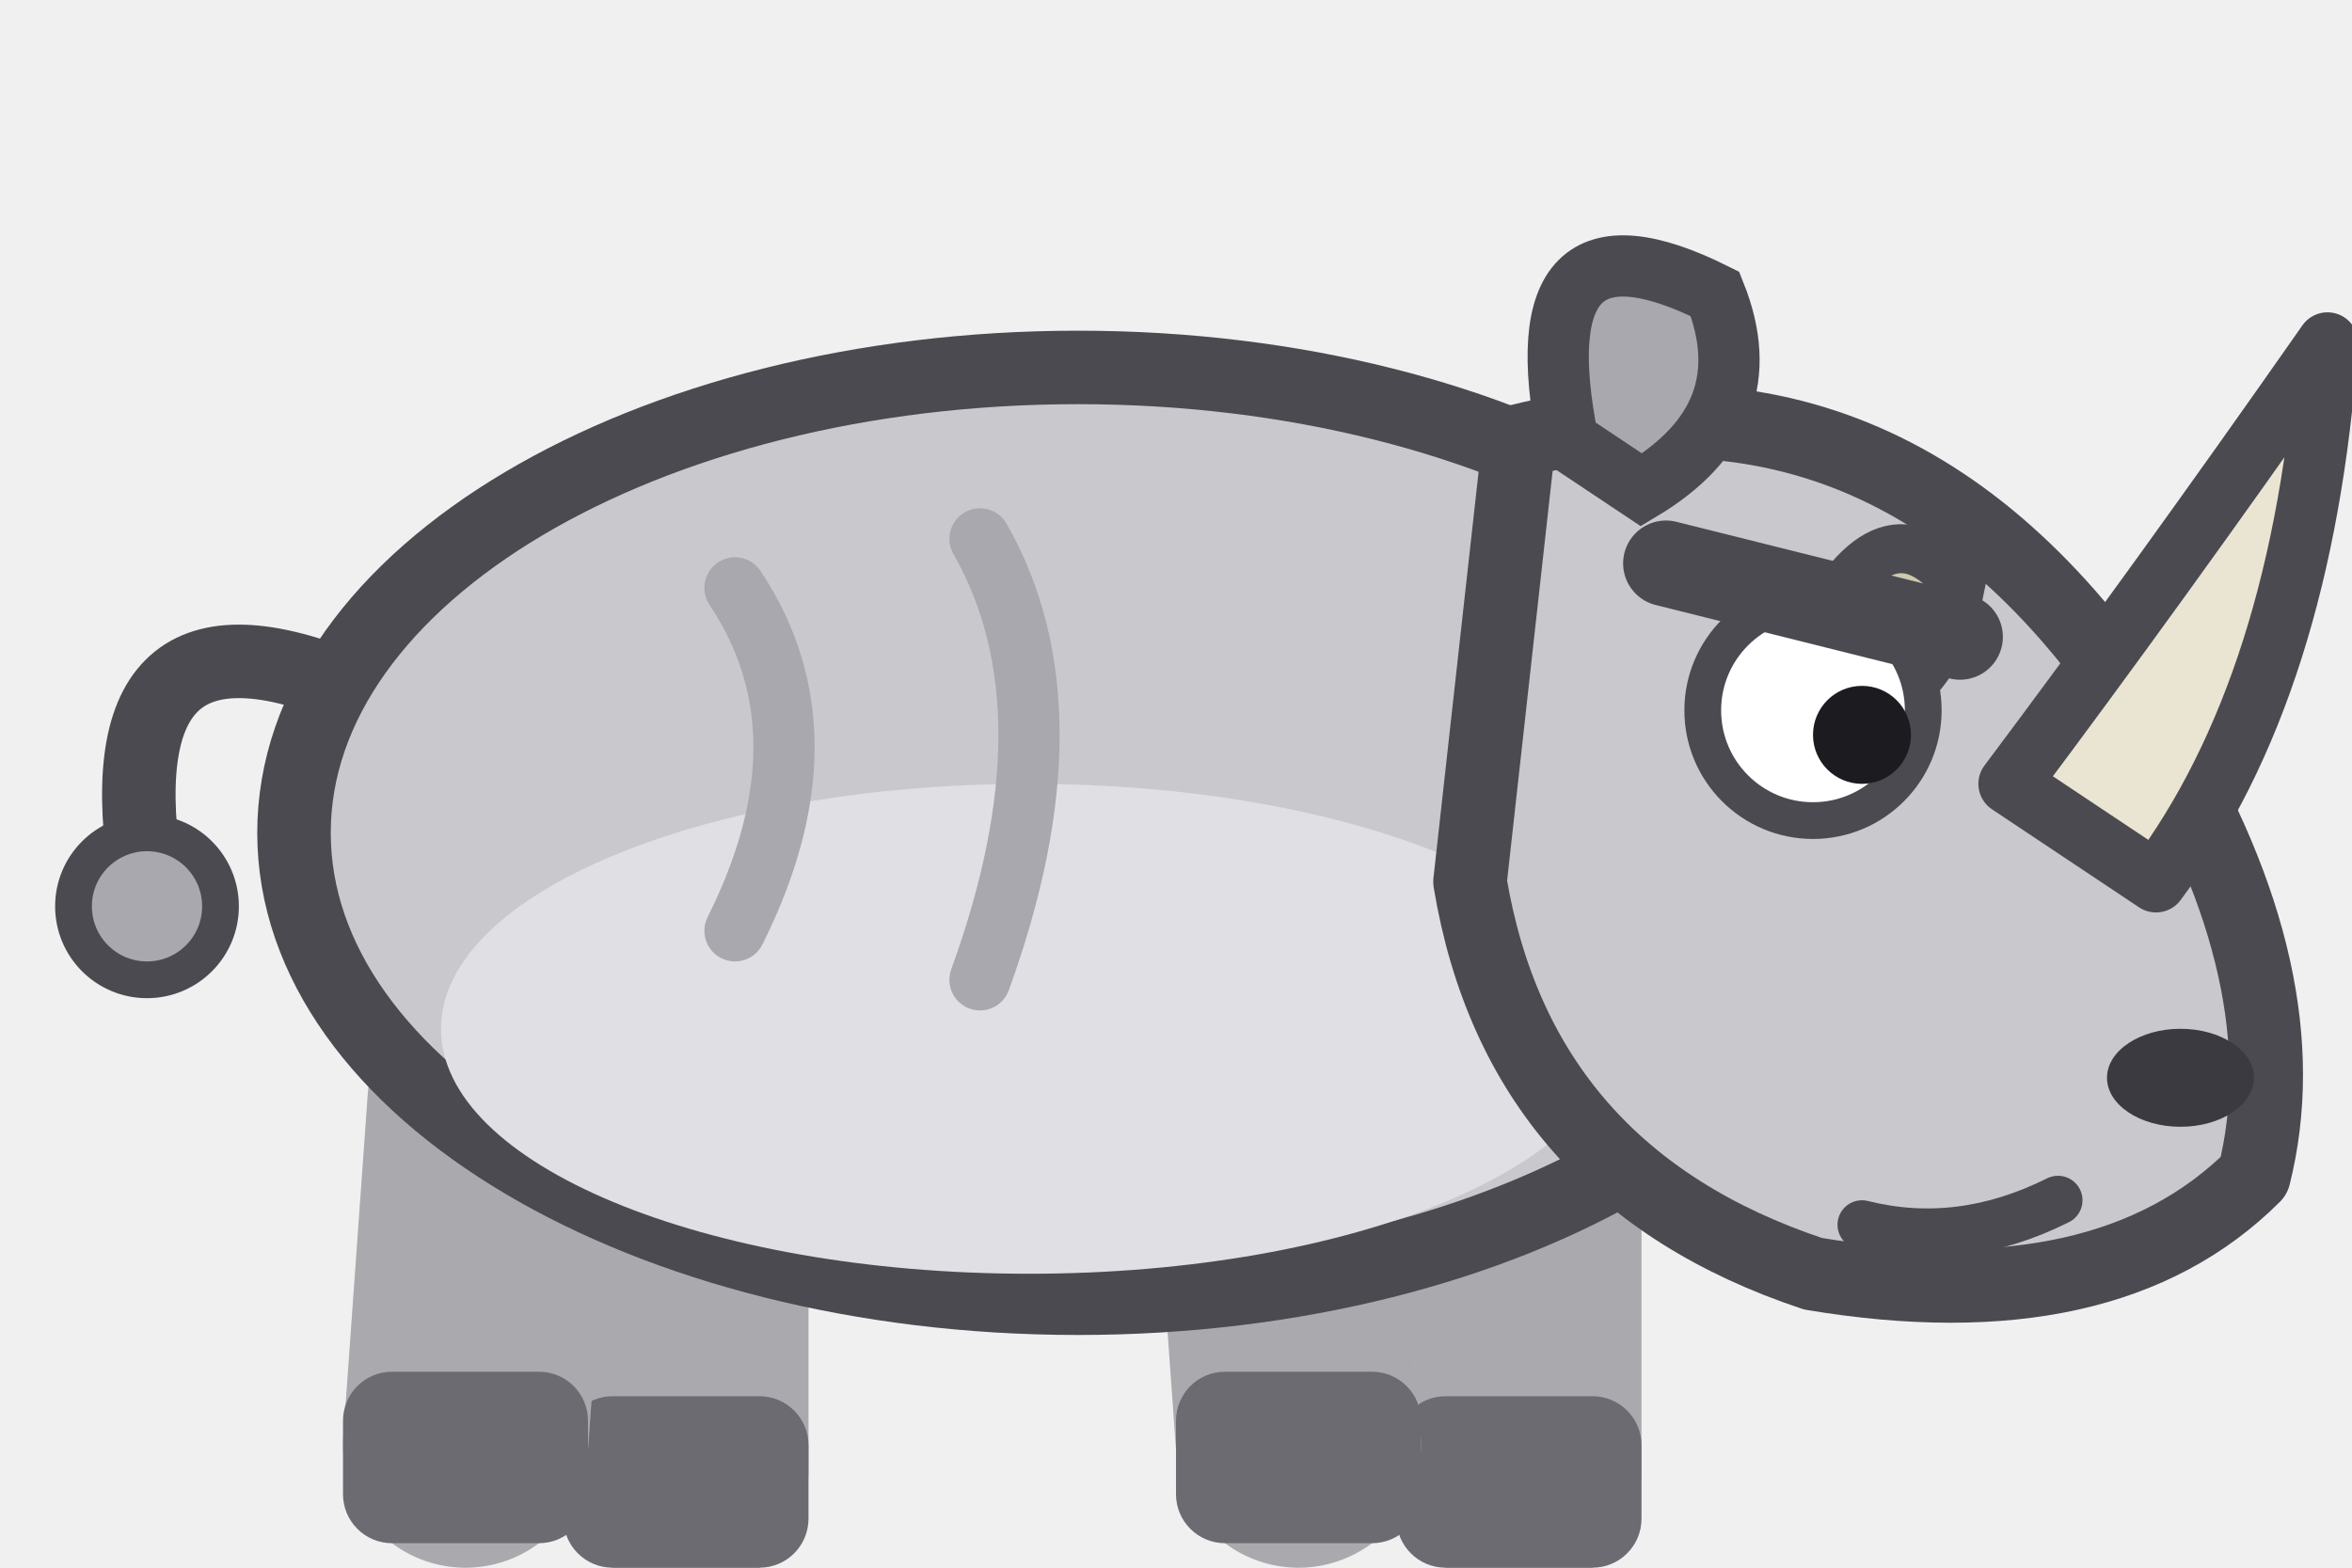
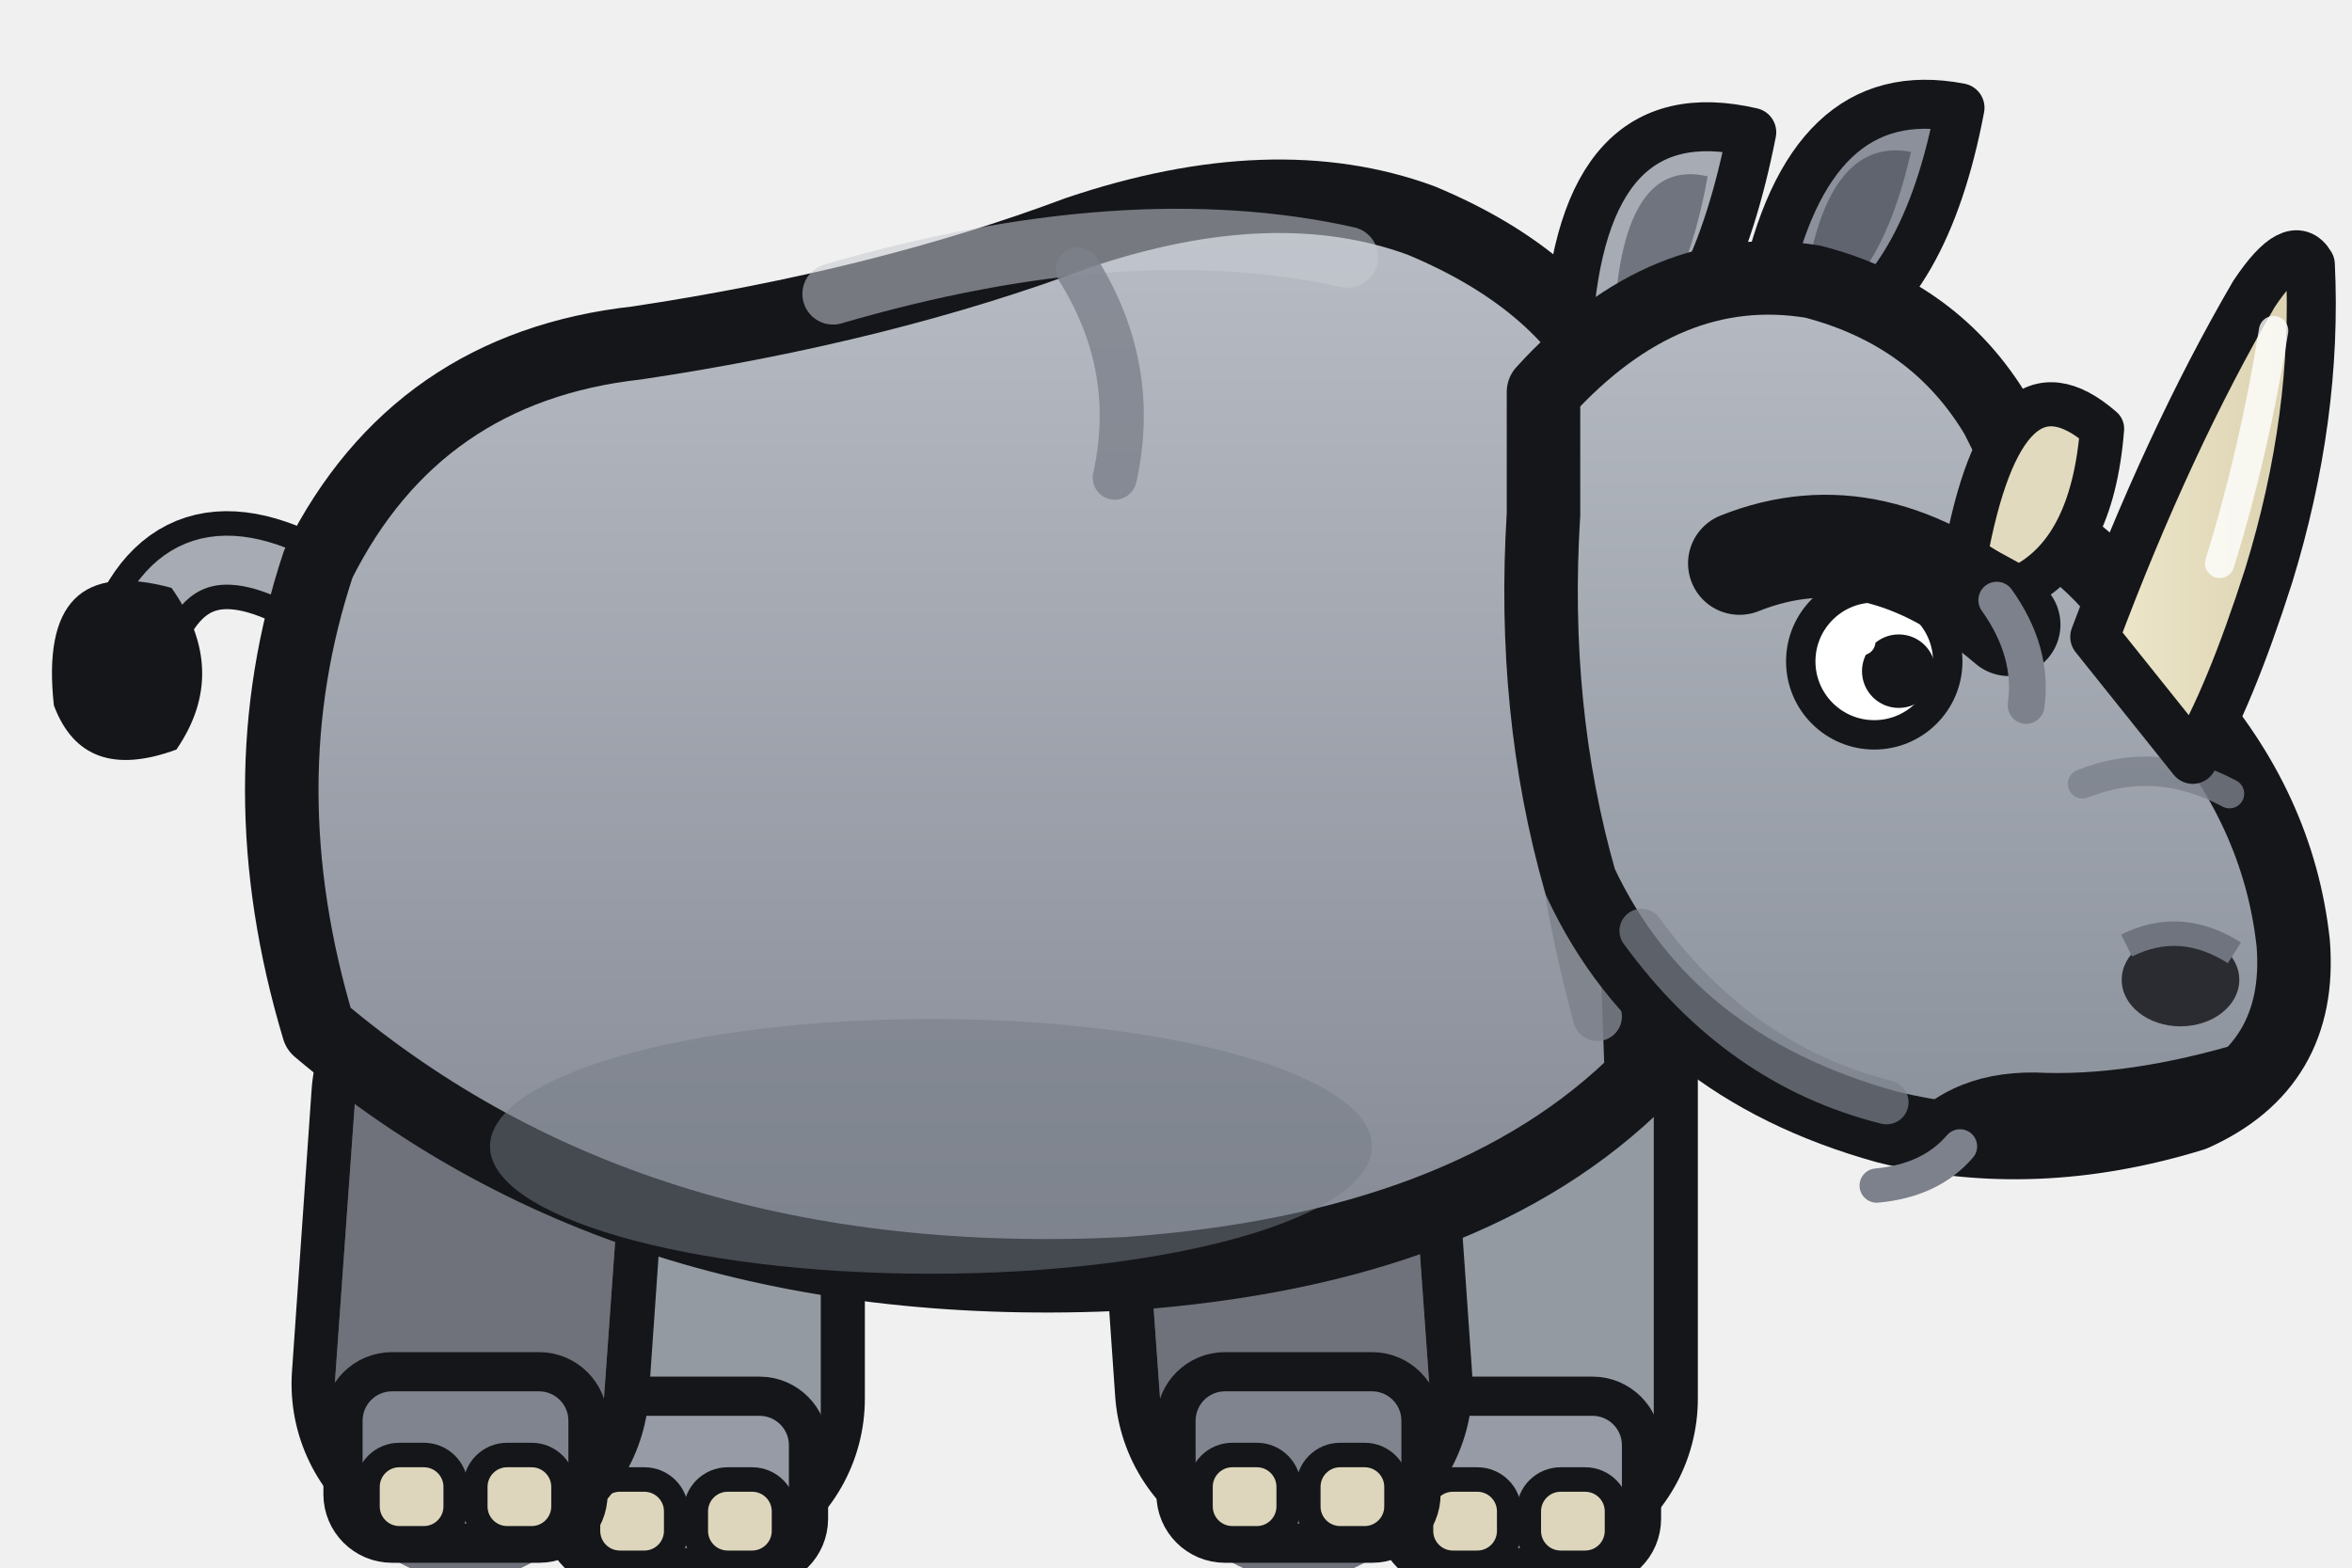
<svg xmlns="http://www.w3.org/2000/svg" viewBox="0 0 96 64" width="96" height="64">
+   <defs>
+     <linearGradient id="rb4" x1="0" y1="0" x2="0" y2="1">
+       <stop offset="0" stop-color="#b9bec6" />
+       <stop offset="1" stop-color="#848994" />
+     </linearGradient>
+     <linearGradient id="rh4" x1="0" y1="0" x2="0" y2="1">
+       <stop offset="0" stop-color="#b6bbc3" />
+       <stop offset="1" stop-color="#8b919b" />
+     </linearGradient>
+     <linearGradient id="rho4" x1="0" y1="0" x2="1" y2="0">
+       <stop offset="0" stop-color="#efe8cc" />
+       <stop offset="1" stop-color="#d9d0ae" />
+     </linearGradient>
+   </defs>
  <g transform="translate(0 2)">
-     <path d="M14 26 Q4 22 6 34" fill="none" stroke="#4a4a50" stroke-width="3" stroke-linecap="round" />
-     <circle cx="6" cy="35" r="3" fill="#a8a8ae" stroke="#4a4a50" stroke-width="1.5" />
-     <path d="M62 42 L62 58" stroke="#c9c9cd" stroke-width="10" stroke-linecap="round" />
-     <path d="M62 42 L62 58" stroke="#4a4a50" stroke-width="10" stroke-linecap="round" fill="none" opacity="0.25" />
-     <rect x="57" y="55" width="10" height="7" rx="2" fill="#6b6b71" />
-     <path d="M52 43 L53 57" stroke="#c9c9cd" stroke-width="10" stroke-linecap="round" />
-     <path d="M52 43 L53 57" stroke="#4a4a50" stroke-width="10" stroke-linecap="round" fill="none" opacity="0.25" />
-     <rect x="48" y="54" width="10" height="7" rx="2" fill="#6b6b71" />
-     <path d="M28 42 L28 58" stroke="#c9c9cd" stroke-width="10" stroke-linecap="round" />
-     <path d="M28 42 L28 58" stroke="#4a4a50" stroke-width="10" stroke-linecap="round" fill="none" opacity="0.25" />
-     <rect x="23" y="55" width="10" height="7" rx="2" fill="#6b6b71" />
-     <path d="M20 43 L19 57" stroke="#c9c9cd" stroke-width="10" stroke-linecap="round" />
-     <path d="M20 43 L19 57" stroke="#4a4a50" stroke-width="10" stroke-linecap="round" fill="none" opacity="0.25" />
-     <rect x="14" y="54" width="10" height="7" rx="2" fill="#6b6b71" />
-     <ellipse cx="44" cy="32" rx="32" ry="19" fill="#c9c9cd" stroke="#4a4a50" stroke-width="3" />
-     <ellipse cx="42" cy="40" rx="24" ry="10" fill="#e0e0e4" />
-     <path d="M30 22 Q34 28 30 36" fill="none" stroke="#a8a8ae" stroke-width="2.5" stroke-linecap="round" />
-     <path d="M40 20 Q44 27 40 38" fill="none" stroke="#a8a8ae" stroke-width="2.5" stroke-linecap="round" />
-     <path d="M62 16 Q78 12 88 28 Q94 38 92 46 Q86 52 74 50 Q62 46 60 34 Z" fill="#c9c9cd" stroke="#4a4a50" stroke-width="3" stroke-linejoin="round" />
-     <path d="M82 30 Q88 22 95 12 Q94 26 88 34 Z" fill="#eae4d3" stroke="#4a4a50" stroke-width="2.5" stroke-linejoin="round" />
-     <path d="M74 24 Q77 18 80 22 Q79 27 74 28 Z" fill="#cfc7ae" stroke="#4a4a50" stroke-width="2" />
-     <path d="M64 16 Q62 6 70 10 Q72 15 67 18 Z" fill="#a8a8ae" stroke="#4a4a50" stroke-width="2.5" />
-     <circle cx="74" cy="27" r="4.5" fill="#ffffff" stroke="#4a4a50" stroke-width="1.5" />
-     <circle cx="76" cy="28" r="2" fill="#1c1c20" />
-     <path d="M68 21 L80 24" stroke="#4a4a50" stroke-width="3.5" stroke-linecap="round" />
-     <ellipse cx="89" cy="42" rx="3" ry="2" fill="#3a3a40" />
-     <path d="M84 47 Q80 49 76 48" fill="none" stroke="#4a4a50" stroke-width="2" stroke-linecap="round" />
+     <path d="M15 23.5 Q8.5 18.5 6 23" fill="none" stroke="#14161a" stroke-width="4" stroke-linecap="round" />
+     <path d="M15 23.5 Q8.5 18.5 6 23" fill="none" stroke="#a6abb4" stroke-width="2" stroke-linecap="round" />
+     <path d="M7 22 Q1.5 20.5 2.2 26.8 Q3.4 30 7.2 28.6 Q9.4 25.4 7 22 Z" fill="#14161a" />
+     <path d="M62 42 L62.0 55.1" stroke="#14161a" stroke-width="14.6" stroke-linecap="round" />
+     <path d="M62 42 L62 58" stroke="#a6abb4" stroke-width="11" stroke-linecap="round" />
+     <path d="M62 42 L62 58" stroke="#14161a" stroke-width="11" stroke-linecap="round" fill="none" opacity="0.12" />
+     <rect x="57" y="55" width="10" height="7" rx="2" fill="#969ba5" stroke="#14161a" stroke-width="1.6" />
+     <rect x="58" y="58.4" width="3.6" height="3.4" rx="1.3" fill="#ddd6bc" stroke="#14161a" stroke-width="1" />
+     <rect x="62.4" y="58.4" width="3.6" height="3.4" rx="1.3" fill="#ddd6bc" stroke="#14161a" stroke-width="1" />
+     <path d="M52 43 L52.8 54.5" stroke="#14161a" stroke-width="14.6" stroke-linecap="round" />
+     <path d="M52 43 L53 57" stroke="#a6abb4" stroke-width="11" stroke-linecap="round" />
+     <path d="M52 43 L53 57" stroke="#14161a" stroke-width="11" stroke-linecap="round" fill="none" opacity="0.38" />
+     <rect x="48" y="54" width="10" height="7" rx="2" fill="#7f848e" stroke="#14161a" stroke-width="1.6" />
+     <rect x="49" y="57.4" width="3.6" height="3.4" rx="1.3" fill="#ddd6bc" stroke="#14161a" stroke-width="1" />
+     <rect x="53.4" y="57.4" width="3.6" height="3.4" rx="1.3" fill="#ddd6bc" stroke="#14161a" stroke-width="1" />
+     <path d="M28 42 L28.0 55.1" stroke="#14161a" stroke-width="14.6" stroke-linecap="round" />
+     <path d="M28 42 L28 58" stroke="#a6abb4" stroke-width="11" stroke-linecap="round" />
+     <path d="M28 42 L28 58" stroke="#14161a" stroke-width="11" stroke-linecap="round" fill="none" opacity="0.12" />
+     <rect x="23" y="55" width="10" height="7" rx="2" fill="#969ba5" stroke="#14161a" stroke-width="1.6" />
+     <rect x="24" y="58.4" width="3.6" height="3.4" rx="1.3" fill="#ddd6bc" stroke="#14161a" stroke-width="1" />
+     <rect x="28.4" y="58.4" width="3.6" height="3.4" rx="1.3" fill="#ddd6bc" stroke="#14161a" stroke-width="1" />
+     <path d="M20 43 L19.2 54.5" stroke="#14161a" stroke-width="14.6" stroke-linecap="round" />
+     <path d="M20 43 L19 57" stroke="#a6abb4" stroke-width="11" stroke-linecap="round" />
+     <path d="M20 43 L19 57" stroke="#14161a" stroke-width="11" stroke-linecap="round" fill="none" opacity="0.38" />
+     <rect x="14" y="54" width="10" height="7" rx="2" fill="#7f848e" stroke="#14161a" stroke-width="1.6" />
+     <rect x="15" y="57.4" width="3.6" height="3.4" rx="1.3" fill="#ddd6bc" stroke="#14161a" stroke-width="1" />
+     <rect x="19.4" y="57.4" width="3.6" height="3.4" rx="1.3" fill="#ddd6bc" stroke="#14161a" stroke-width="1" />
+     <path d="M13 40 Q10 30 13 21 Q17 13 26 12 Q36 10.5 44 7.5 Q52 4.8 58 7 Q64 9.5 66 14 L67 42 Q60 49 46 50 Q26 51 13 40 Z" fill="url(#rb4)" stroke="#14161a" stroke-width="3" stroke-linejoin="round" />
+     <path d="M34 10 Q46 6.5 55 8.5" fill="none" stroke="#c6cad2" stroke-width="2.5" stroke-linecap="round" opacity="0.55" />
+     <path d="M44 9 Q46.5 13 45.5 17.5" fill="none" stroke="#7c818b" stroke-width="1.8" stroke-linecap="round" opacity="0.8" />
+     <ellipse cx="38" cy="44.8" rx="18" ry="5.2" fill="#767b86" opacity="0.5" />
+     <path d="M64.5 15.5 Q61.8 27 65.2 39.5" fill="none" stroke="#7c818b" stroke-width="2" stroke-linecap="round" opacity="0.85" />
+     <path d="M72 10 Q73.8 1.2 80 2.4 Q78.6 9.8 74.6 11.8 Z" fill="#8b909a" stroke="#14161a" stroke-width="2" stroke-linejoin="round" />
+     <path d="M73.8 8.9 Q74.8 3.6 78 4.2 Q77 8.6 75 10.2 Z" fill="#5f646e" />
+     <path d="M64 11.5 Q64.6 1.8 71.5 3.4 Q70 11 66.6 13.2 Z" fill="#a6abb4" stroke="#14161a" stroke-width="2" stroke-linejoin="round" />
+     <path d="M65.9 10.8 Q66.3 4.4 69.7 5.2 Q68.8 10.2 66.7 11.8 Z" fill="#6f747e" />
+     <path d="M63 14 Q68 8.5 74 9.5 Q79 10.8 81.5 15 L84 20 Q87 22 89 26.5 Q93 31 93.6 36.5 Q94 41.5 89.5 43.5 Q83 45.5 77 44 Q68 41.5 64.5 34 Q62.5 27 63 19 Z" fill="url(#rh4)" stroke="#14161a" stroke-width="3" stroke-linejoin="round" />
+     <path d="M67 36 Q71 41.5 77 43" fill="none" stroke="#7c818b" stroke-width="1.8" stroke-linecap="round" opacity="0.7" />
+     <path d="M85 30 Q88 28.8 91 30.4" fill="none" stroke="#7c818b" stroke-width="1.2" stroke-linecap="round" opacity="0.8" />
+     <path d="M80.2 20.8 Q81.8 12 85.8 15.5 Q85.4 20.6 82.4 22 Z" fill="#e2dabe" stroke="#14161a" stroke-width="1.8" stroke-linejoin="round" />
+     <path d="M85.5 24 Q88.5 16 92 10 Q93.6 7.6 94.3 8.8 Q94.6 15 92.6 21.5 Q91 26.5 89.5 29 Z" fill="url(#rho4)" stroke="#14161a" stroke-width="2" stroke-linejoin="round" />
+     <path d="M92.8 11.5 Q92 16.5 90.6 21" fill="none" stroke="#ffffff" stroke-width="1.2" stroke-linecap="round" opacity="0.8" />
+     <circle cx="76.5" cy="25" r="3" fill="#ffffff" stroke="#14161a" stroke-width="1.2" />
+     <circle cx="77.5" cy="25.4" r="1.5" fill="#14161a" />
+     <circle cx="76" cy="24.2" r="0.55" fill="#ffffff" />
+     <path d="M71 21 Q76.5 18.8 82 23.5" fill="none" stroke="#14161a" stroke-width="4.2" stroke-linecap="round" />
+     <path d="M81.5 22.5 Q83 24.6 82.7 26.8" fill="none" stroke="#7c818b" stroke-width="1.5" stroke-linecap="round" />
+     <ellipse cx="89" cy="38" rx="2.4" ry="1.9" fill="#2a2c32" />
+     <path d="M86.8 36.6 Q89 35.5 91.2 36.9" fill="none" stroke="#6f747e" stroke-width="1" />
+     <path d="M92.5 41.2 Q87.5 42.8 83.5 42.7 Q80 42.5 78.2 44.8" fill="none" stroke="#14161a" stroke-width="1.8" stroke-linecap="round" />
+     <path d="M80 44.8 Q78.8 46.2 76.6 46.4" fill="none" stroke="#7c818b" stroke-width="1.4" stroke-linecap="round" />
  </g>
</svg>
